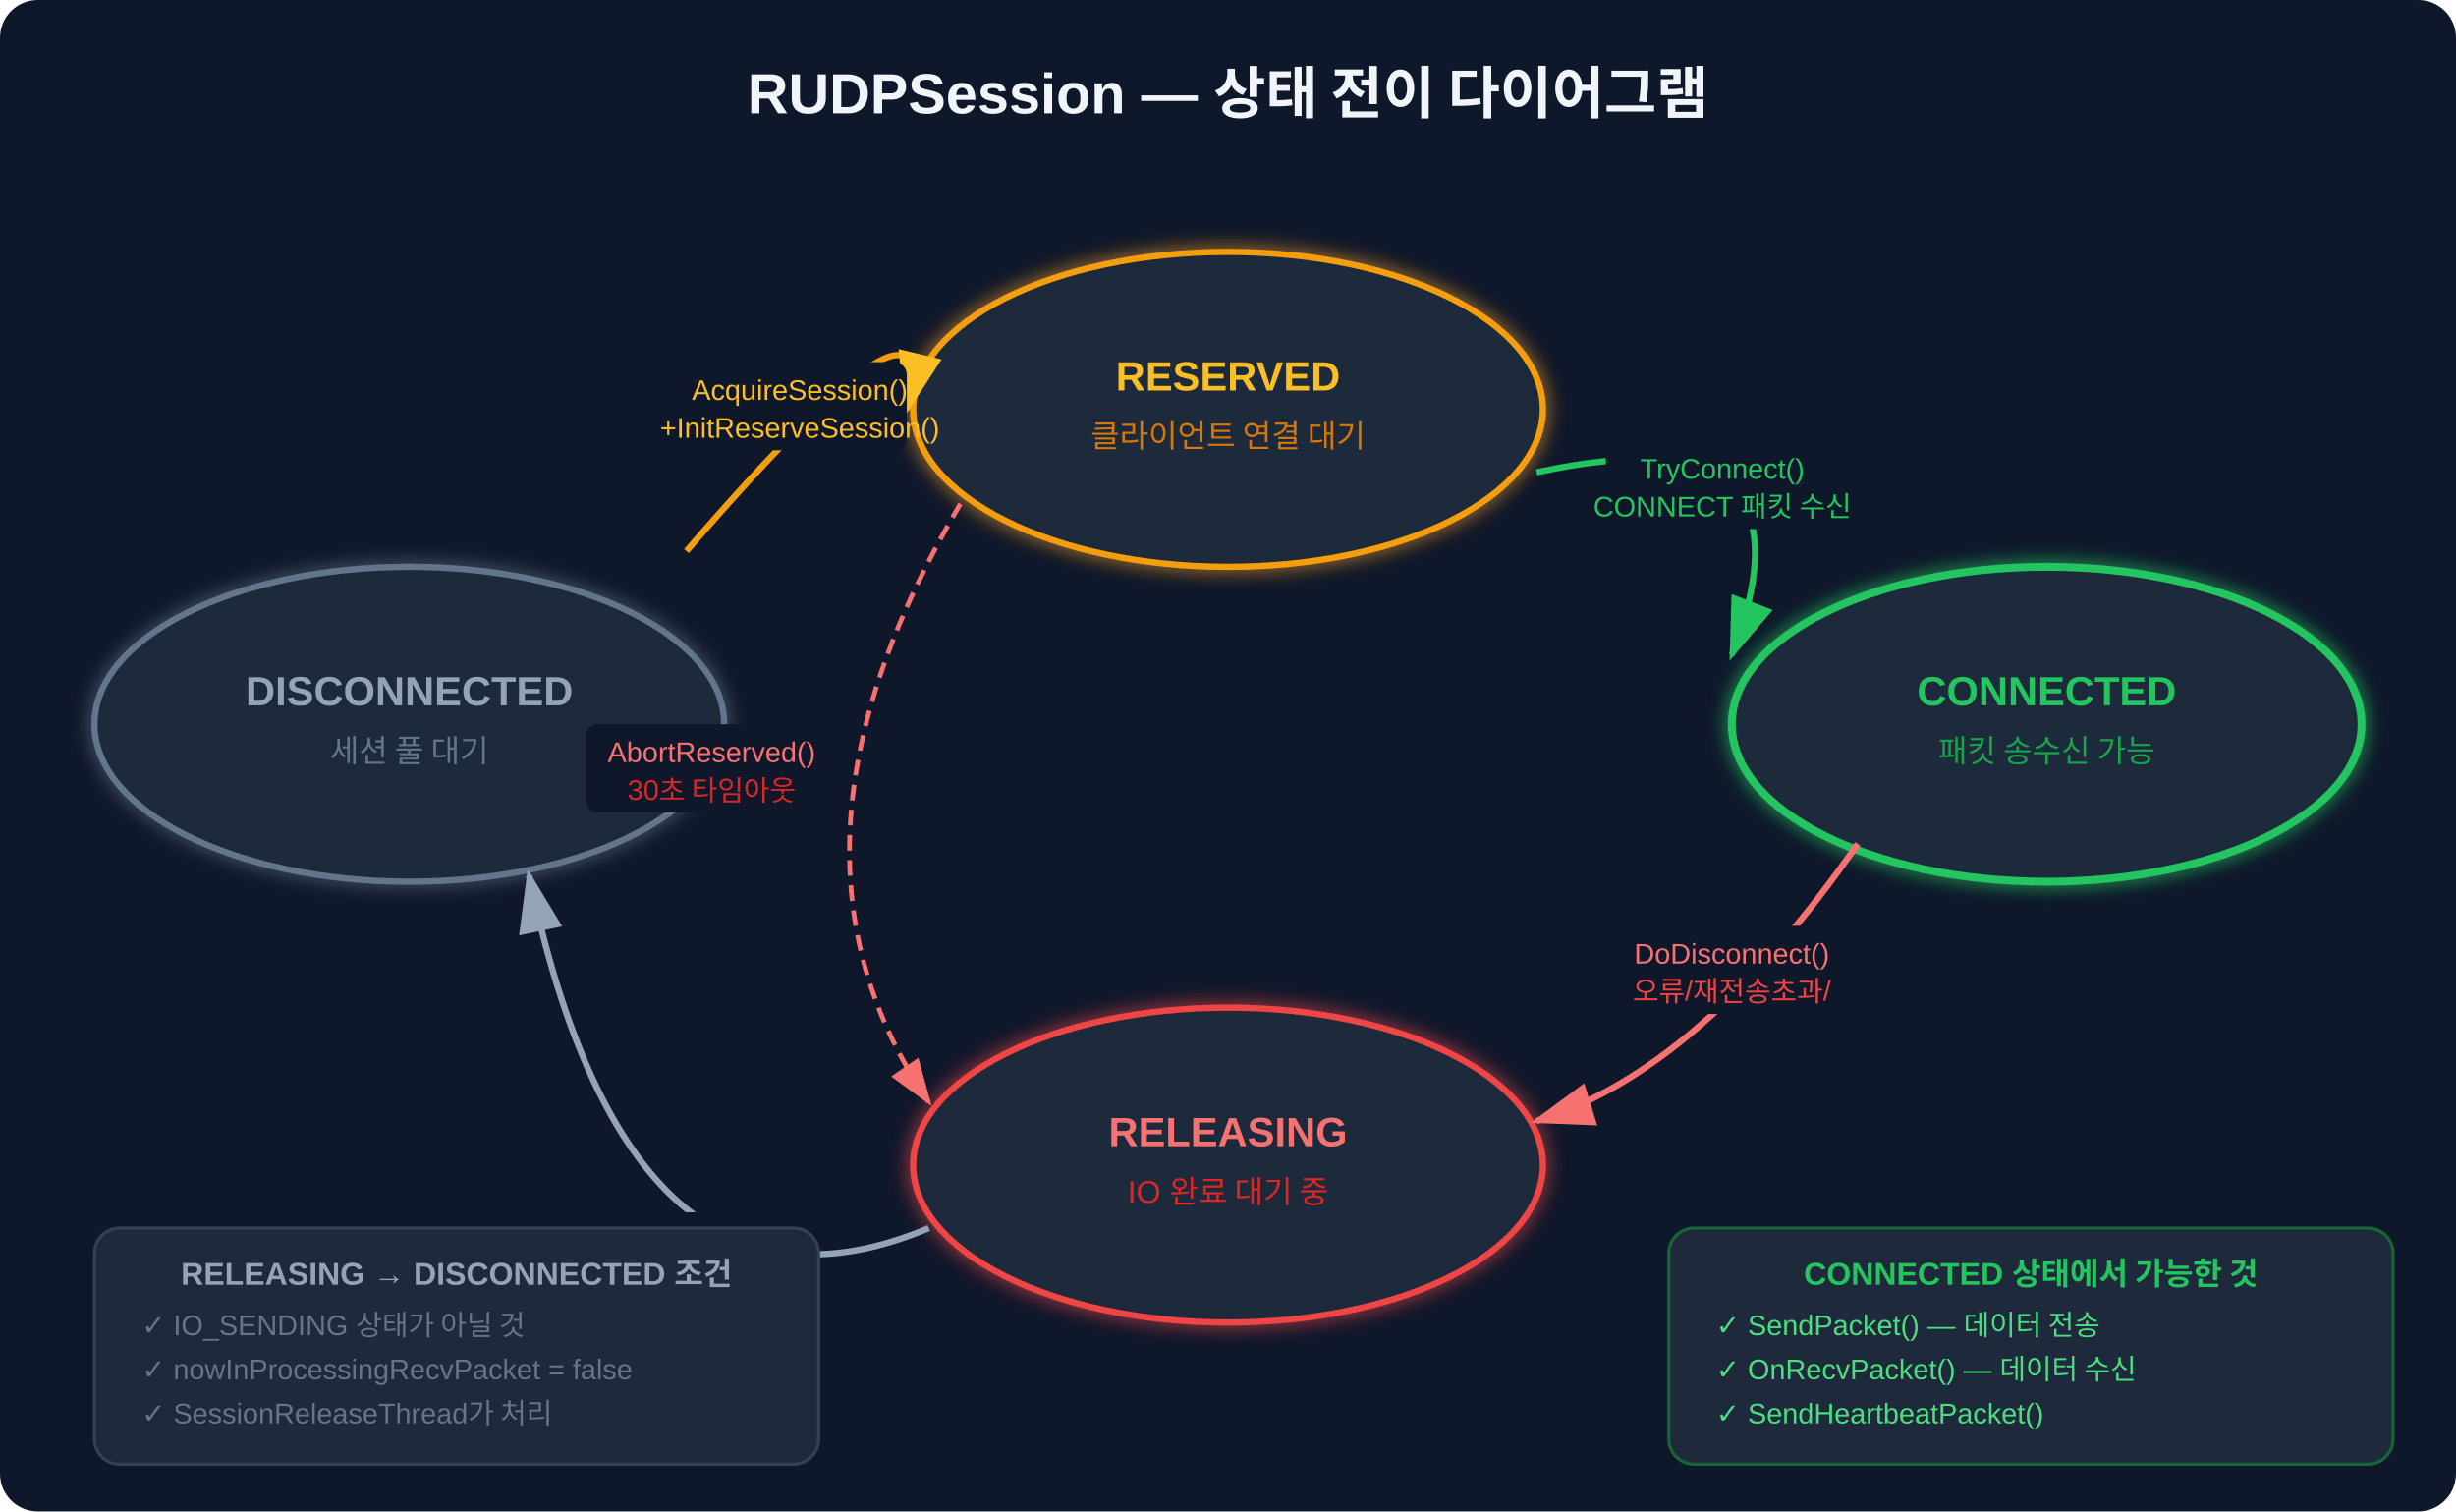
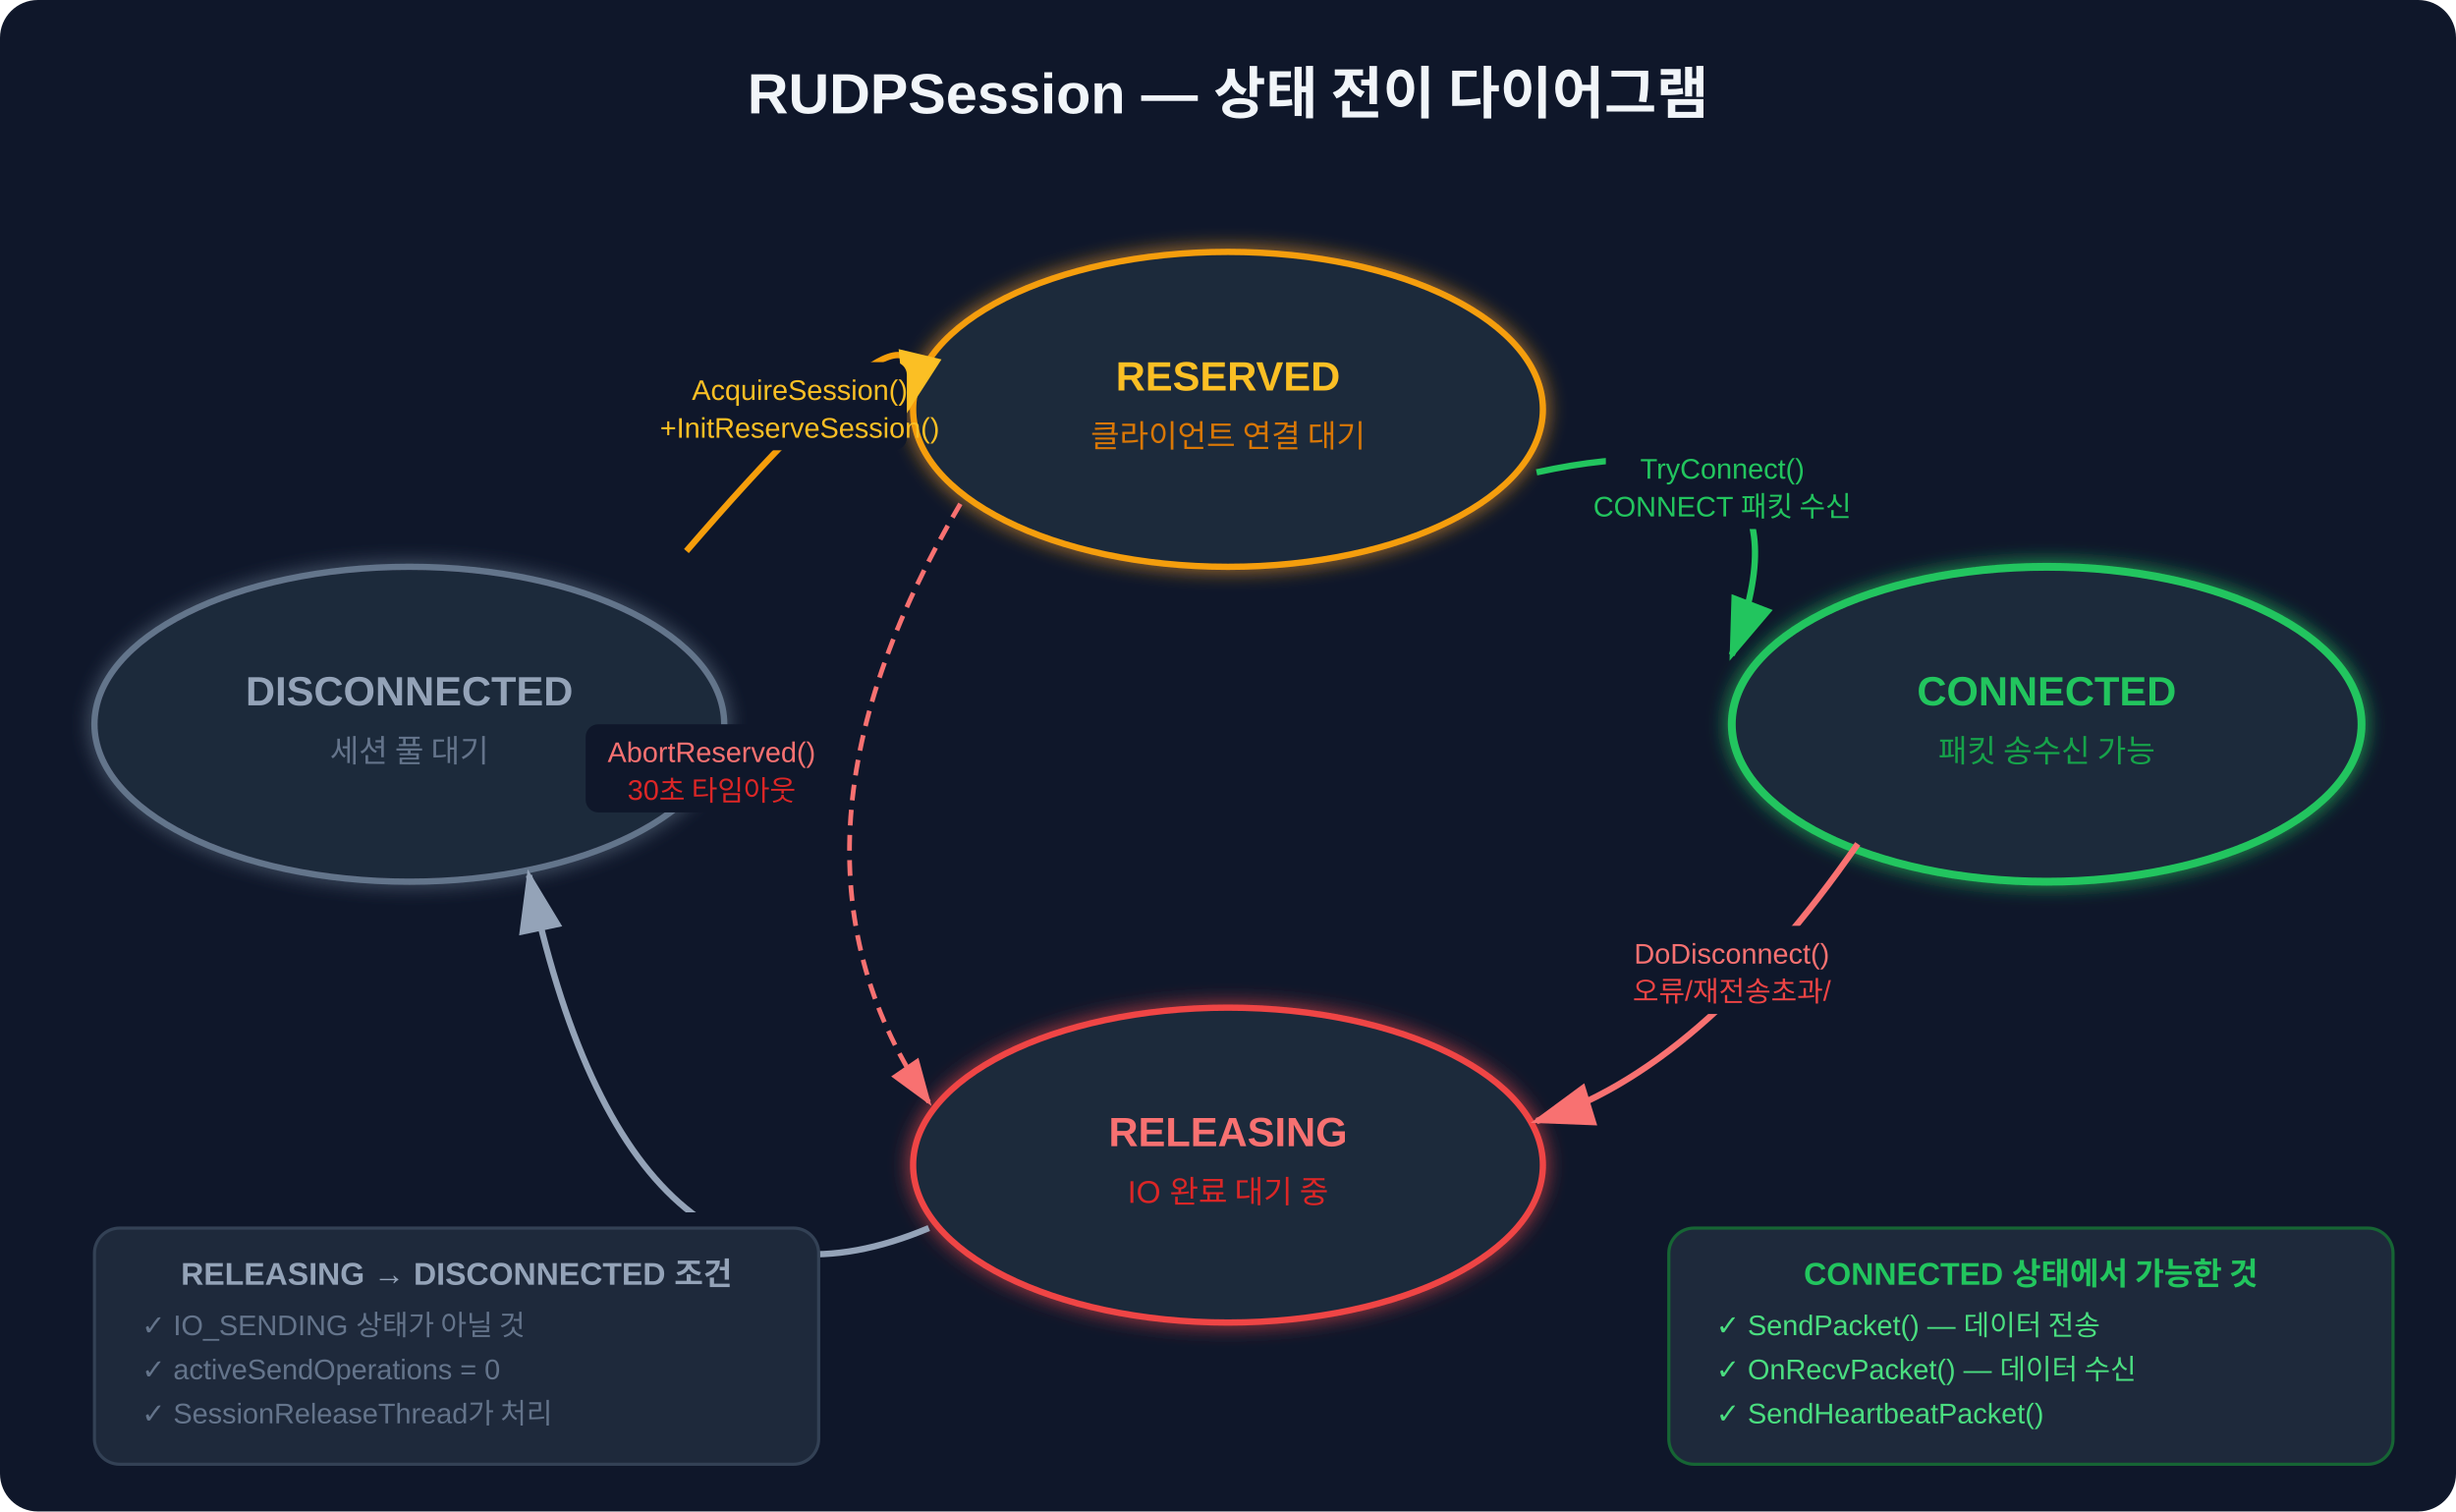
<svg xmlns="http://www.w3.org/2000/svg" viewBox="0 0 780 480" font-family="'Segoe UI', Arial, sans-serif">
  <defs>
    <marker id="arr" markerWidth="10" markerHeight="7" refX="9" refY="3.5" orient="auto">
      <polygon points="0 0, 10 3.5, 0 7" fill="#94a3b8" />
    </marker>
    <marker id="arr-green" markerWidth="10" markerHeight="7" refX="9" refY="3.5" orient="auto">
      <polygon points="0 0, 10 3.5, 0 7" fill="#22c55e" />
    </marker>
    <marker id="arr-red" markerWidth="10" markerHeight="7" refX="9" refY="3.5" orient="auto">
      <polygon points="0 0, 10 3.5, 0 7" fill="#f87171" />
    </marker>
    <marker id="arr-yellow" markerWidth="10" markerHeight="7" refX="9" refY="3.5" orient="auto">
      <polygon points="0 0, 10 3.5, 0 7" fill="#fbbf24" />
    </marker>
    <filter id="glow">
      <feGaussianBlur stdDeviation="3" result="coloredBlur" />
      <feMerge>
        <feMergeNode in="coloredBlur" />
        <feMergeNode in="SourceGraphic" />
      </feMerge>
    </filter>
  </defs>
  <rect width="780" height="480" fill="#0f172a" rx="12" />
  <text x="390" y="36" text-anchor="middle" font-size="18" font-weight="700" fill="#f1f5f9">RUDPSession — 상태 전이 다이어그램</text>
  <ellipse cx="130" cy="230" rx="100" ry="50" fill="#1e293b" stroke="#64748b" stroke-width="2" filter="url(#glow)" />
  <text x="130" y="224" text-anchor="middle" font-size="13" font-weight="700" fill="#94a3b8">DISCONNECTED</text>
  <text x="130" y="242" text-anchor="middle" font-size="10" fill="#64748b">세션 풀 대기</text>
  <ellipse cx="390" cy="130" rx="100" ry="50" fill="#1e293b" stroke="#f59e0b" stroke-width="2" filter="url(#glow)" />
  <text x="390" y="124" text-anchor="middle" font-size="13" font-weight="700" fill="#fbbf24">RESERVED</text>
  <text x="390" y="142" text-anchor="middle" font-size="10" fill="#d97706">클라이언트 연결 대기</text>
  <ellipse cx="650" cy="230" rx="100" ry="50" fill="#1e293b" stroke="#22c55e" stroke-width="2.5" filter="url(#glow)" />
  <text x="650" y="224" text-anchor="middle" font-size="13" font-weight="700" fill="#22c55e">CONNECTED</text>
  <text x="650" y="242" text-anchor="middle" font-size="10" fill="#16a34a">패킷 송수신 가능</text>
  <ellipse cx="390" cy="370" rx="100" ry="50" fill="#1e293b" stroke="#ef4444" stroke-width="2" filter="url(#glow)" />
  <text x="390" y="364" text-anchor="middle" font-size="13" font-weight="700" fill="#f87171">RELEASING</text>
  <text x="390" y="382" text-anchor="middle" font-size="10" fill="#dc2626">IO 완료 대기 중</text>
  <path d="M 218 175 Q 300 80 288 130" fill="none" stroke="#f59e0b" stroke-width="2" marker-end="url(#arr-yellow)" />
  <rect x="220" y="115" width="68" height="28" rx="4" fill="#0f172a" />
  <text x="254" y="127" text-anchor="middle" font-size="9" fill="#fbbf24">AcquireSession()</text>
  <text x="254" y="139" text-anchor="middle" font-size="9" fill="#fbbf24">+InitReserveSession()</text>
  <path d="M 488 150 Q 580 130 550 208" fill="none" stroke="#22c55e" stroke-width="2" marker-end="url(#arr-green)" />
  <rect x="510" y="140" width="74" height="28" rx="4" fill="#0f172a" />
  <text x="547" y="152" text-anchor="middle" font-size="9" fill="#22c55e">TryConnect()</text>
  <text x="547" y="164" text-anchor="middle" font-size="9" fill="#22c55e">CONNECT 패킷 수신</text>
  <path d="M 590 268 Q 540 340 488 356" fill="none" stroke="#f87171" stroke-width="2" marker-end="url(#arr-red)" />
  <rect x="513" y="294" width="74" height="28" rx="4" fill="#0f172a" />
  <text x="550" y="306" text-anchor="middle" font-size="9" fill="#f87171">DoDisconnect()</text>
  <text x="550" y="318" text-anchor="middle" font-size="9" fill="#ef4444">오류/재전송초과/</text>
  <path d="M 305 160 Q 240 270 295 350" fill="none" stroke="#f87171" stroke-width="1.5" stroke-dasharray="5,3" marker-end="url(#arr-red)" />
  <rect x="186" y="230" width="80" height="28" rx="4" fill="#0f172a" />
  <text x="226" y="242" text-anchor="middle" font-size="9" fill="#f87171">AbortReserved()</text>
  <text x="226" y="254" text-anchor="middle" font-size="9" fill="#dc2626">30초 타임아웃</text>
  <path d="M 295 390 Q 200 430 168 278" fill="none" stroke="#94a3b8" stroke-width="2" marker-end="url(#arr)" />
  <rect x="154" y="385" width="80" height="28" rx="4" fill="#0f172a" />
  <text x="194" y="397" text-anchor="middle" font-size="9" fill="#94a3b8">Disconnect()</text>
  <text x="194" y="409" text-anchor="middle" font-size="9" fill="#64748b">소켓 닫기+풀반환</text>
  <rect x="30" y="390" width="230" height="75" rx="8" fill="#1e293b" stroke="#334155" stroke-width="1" />
  <text x="145" y="408" text-anchor="middle" font-size="10" font-weight="600" fill="#94a3b8">RELEASING → DISCONNECTED 조건</text>
  <text x="45" y="424" font-size="9" fill="#64748b">✓ IO_SENDING 상태가 아닐 것</text>
-   <text x="45" y="438" font-size="9" fill="#64748b">✓ nowInProcessingRecvPacket = false</text>
+   <text x="45" y="438" font-size="9" fill="#64748b">✓ activeSendOperations = 0</text>
  <text x="45" y="452" font-size="9" fill="#64748b">✓ SessionReleaseThread가 처리</text>
  <rect x="530" y="390" width="230" height="75" rx="8" fill="#1e293b" stroke="#166534" stroke-width="1" />
  <text x="645" y="408" text-anchor="middle" font-size="10" font-weight="600" fill="#22c55e">CONNECTED 상태에서 가능한 것</text>
  <text x="545" y="424" font-size="9" fill="#4ade80">✓ SendPacket() — 데이터 전송</text>
  <text x="545" y="438" font-size="9" fill="#4ade80">✓ OnRecvPacket() — 데이터 수신</text>
  <text x="545" y="452" font-size="9" fill="#4ade80">✓ SendHeartbeatPacket()</text>
</svg>
